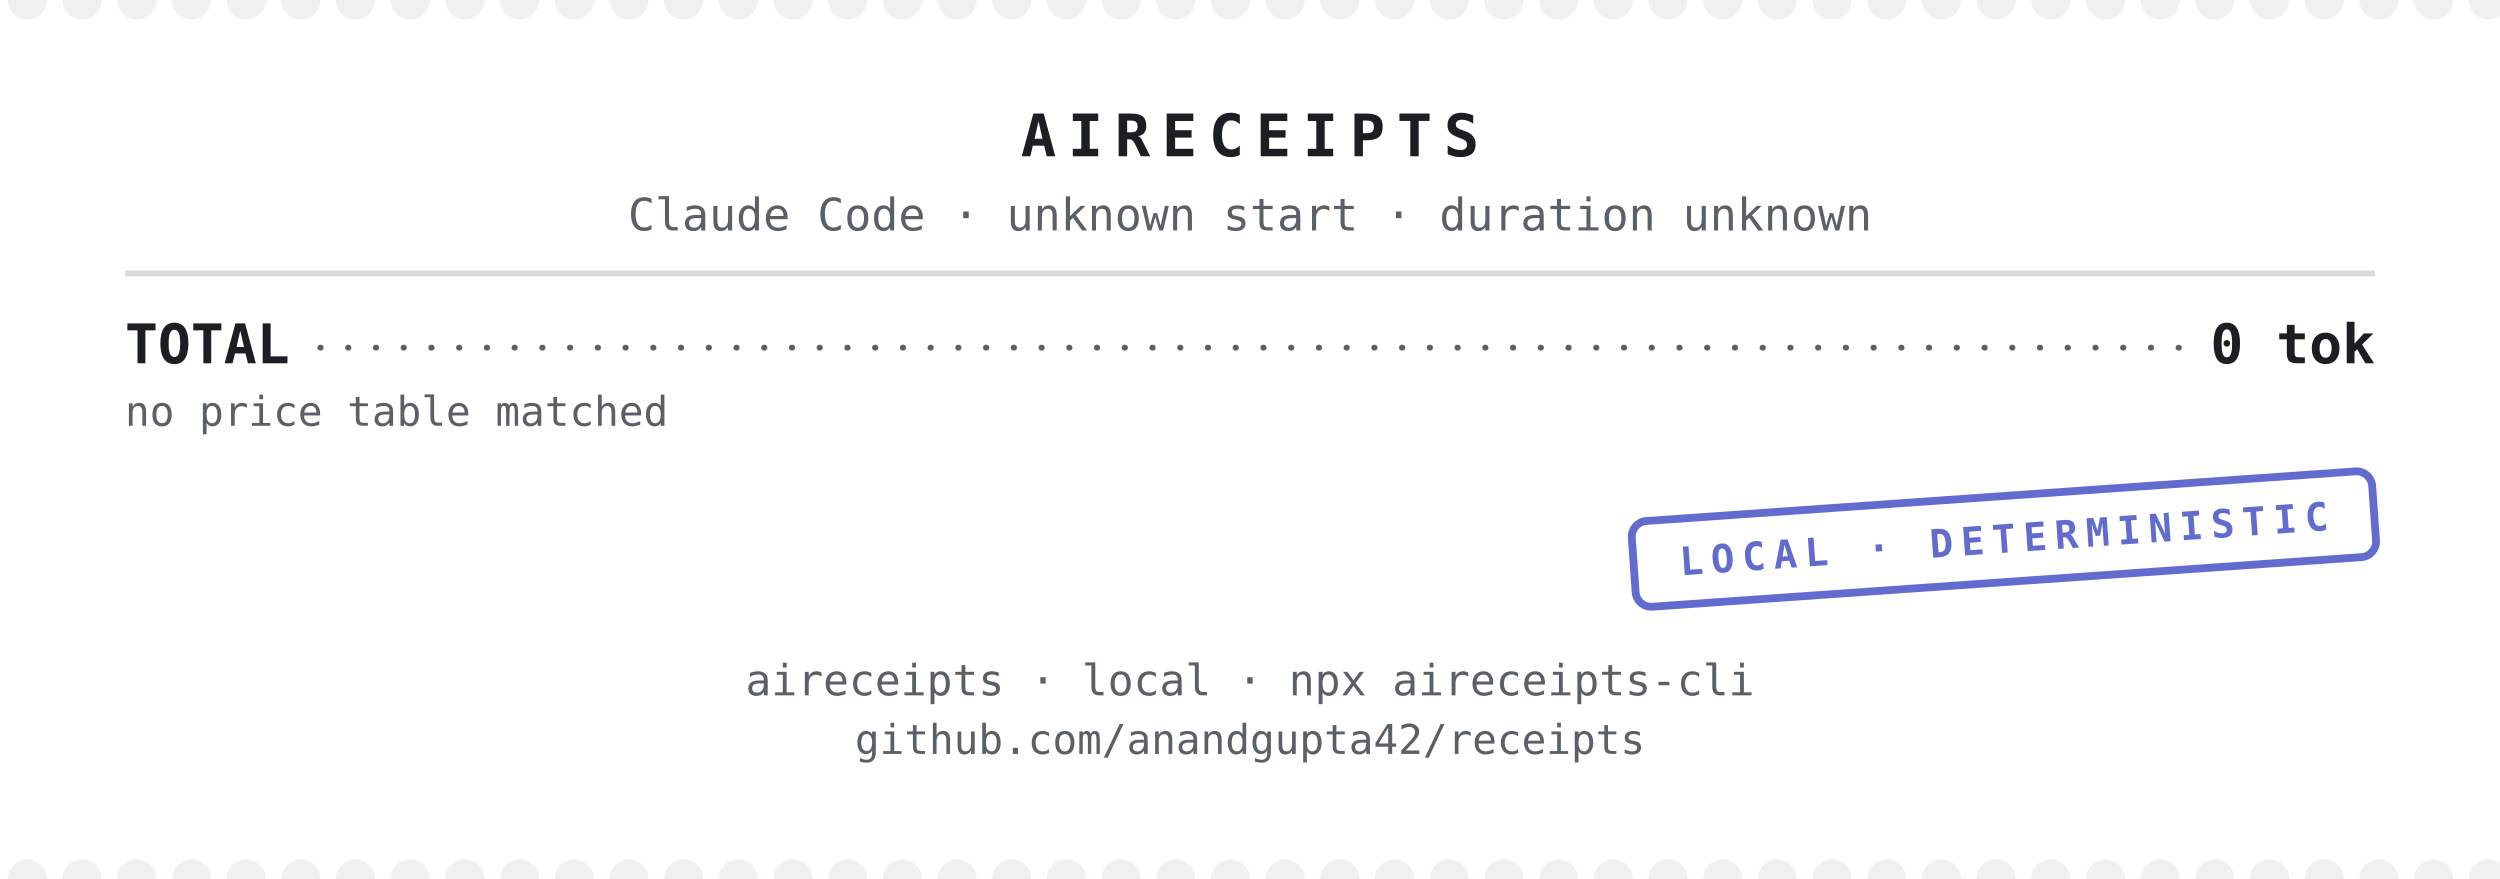
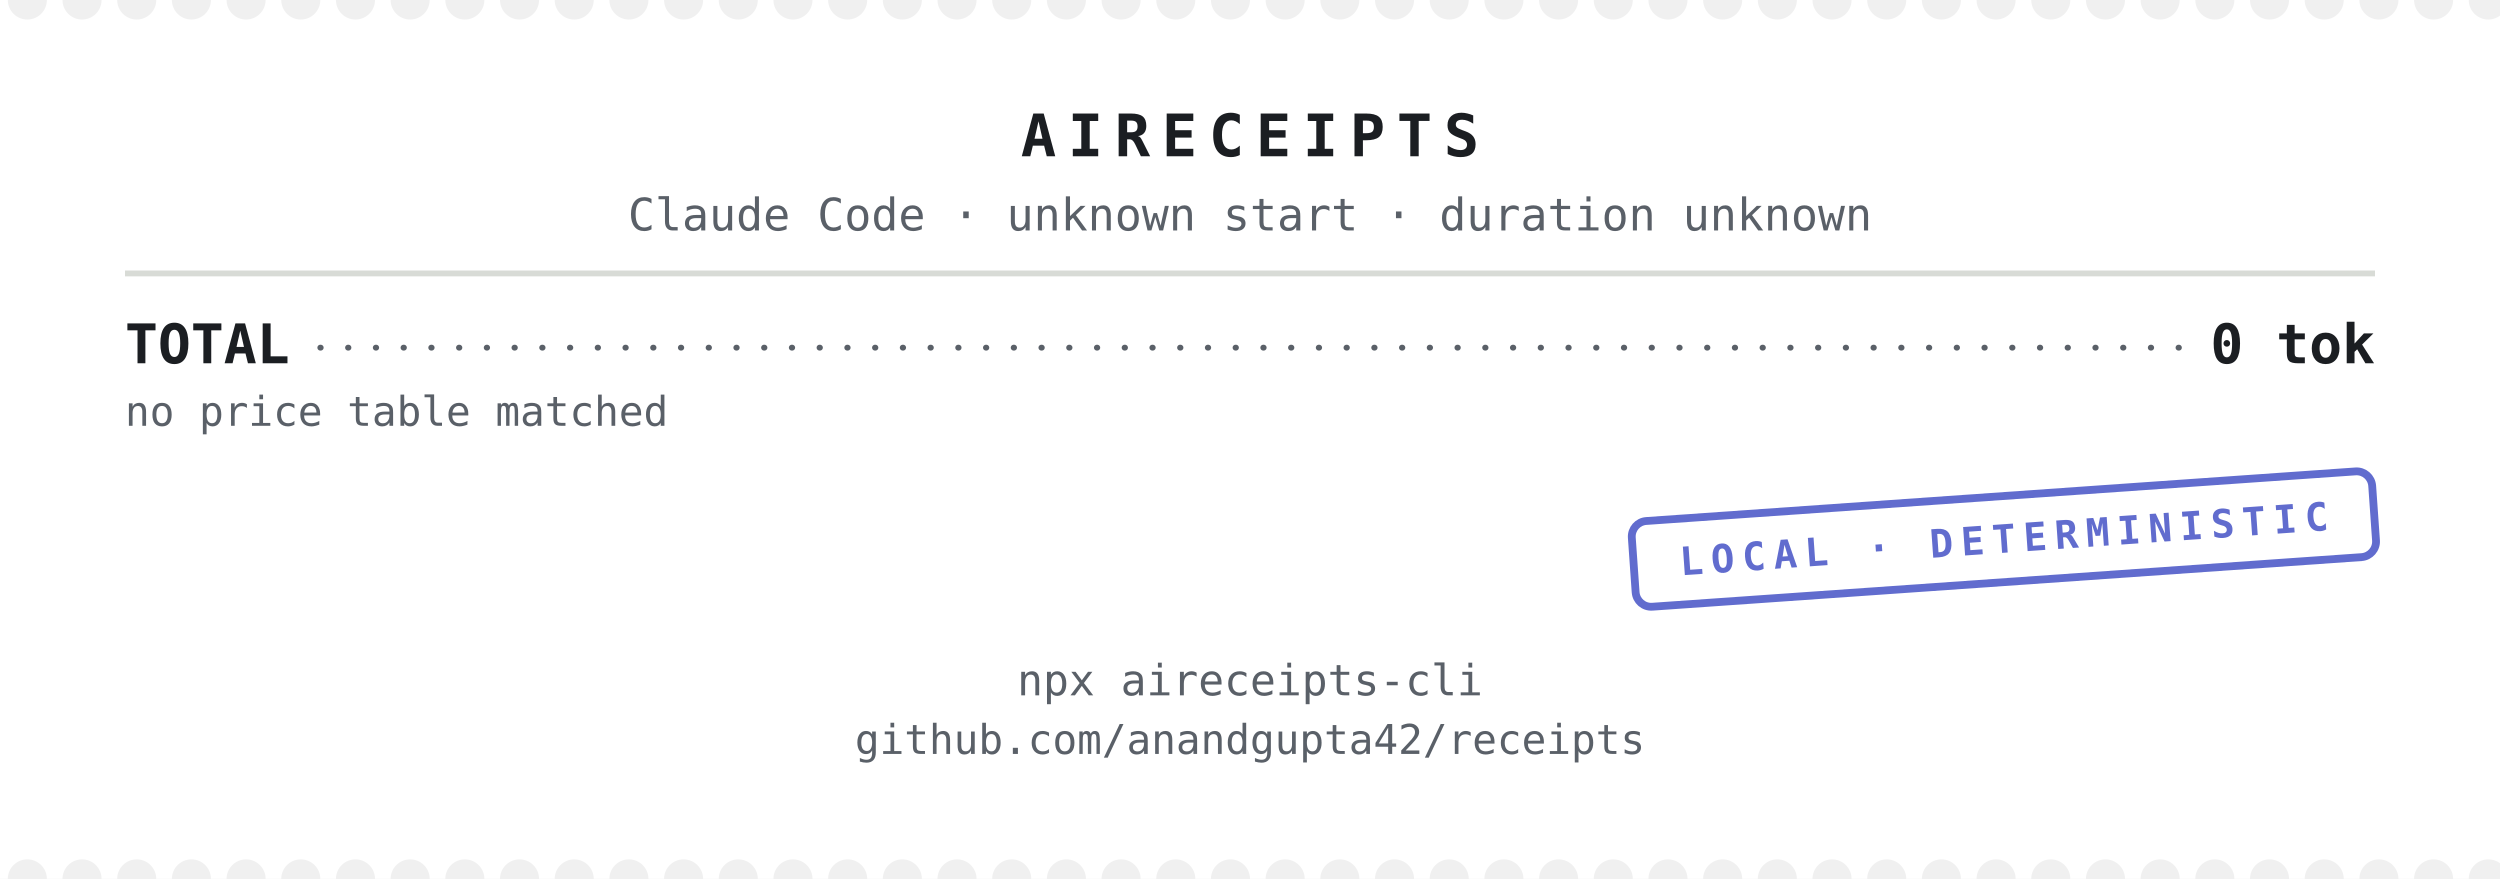
<svg xmlns="http://www.w3.org/2000/svg" width="640" height="225" viewBox="0 0 640 225" font-family="&quot;SF Mono&quot;,&quot;Cascadia Code&quot;,&quot;JetBrains Mono&quot;,Menlo,Consolas,monospace" role="img" aria-label="aireceipts cost receipt">
  <g transform="translate(0 0)">
    <defs>
      <mask id="perf-0" maskUnits="userSpaceOnUse" x="-5" y="-5" width="650" height="235">
        <rect x="0" y="0" width="640" height="225" fill="#FFFFFF" />
        <g class="perf-top">
          <circle cx="7" cy="0" r="5" fill="#000000" />
          <circle cx="21" cy="0" r="5" fill="#000000" />
          <circle cx="35" cy="0" r="5" fill="#000000" />
          <circle cx="49" cy="0" r="5" fill="#000000" />
          <circle cx="63" cy="0" r="5" fill="#000000" />
          <circle cx="77" cy="0" r="5" fill="#000000" />
          <circle cx="91" cy="0" r="5" fill="#000000" />
          <circle cx="105" cy="0" r="5" fill="#000000" />
          <circle cx="119" cy="0" r="5" fill="#000000" />
          <circle cx="133" cy="0" r="5" fill="#000000" />
          <circle cx="147" cy="0" r="5" fill="#000000" />
          <circle cx="161" cy="0" r="5" fill="#000000" />
          <circle cx="175" cy="0" r="5" fill="#000000" />
          <circle cx="189" cy="0" r="5" fill="#000000" />
          <circle cx="203" cy="0" r="5" fill="#000000" />
          <circle cx="217" cy="0" r="5" fill="#000000" />
          <circle cx="231" cy="0" r="5" fill="#000000" />
          <circle cx="245" cy="0" r="5" fill="#000000" />
          <circle cx="259" cy="0" r="5" fill="#000000" />
          <circle cx="273" cy="0" r="5" fill="#000000" />
          <circle cx="287" cy="0" r="5" fill="#000000" />
          <circle cx="301" cy="0" r="5" fill="#000000" />
          <circle cx="315" cy="0" r="5" fill="#000000" />
          <circle cx="329" cy="0" r="5" fill="#000000" />
          <circle cx="343" cy="0" r="5" fill="#000000" />
          <circle cx="357" cy="0" r="5" fill="#000000" />
          <circle cx="371" cy="0" r="5" fill="#000000" />
          <circle cx="385" cy="0" r="5" fill="#000000" />
          <circle cx="399" cy="0" r="5" fill="#000000" />
          <circle cx="413" cy="0" r="5" fill="#000000" />
          <circle cx="427" cy="0" r="5" fill="#000000" />
          <circle cx="441" cy="0" r="5" fill="#000000" />
          <circle cx="455" cy="0" r="5" fill="#000000" />
          <circle cx="469" cy="0" r="5" fill="#000000" />
          <circle cx="483" cy="0" r="5" fill="#000000" />
          <circle cx="497" cy="0" r="5" fill="#000000" />
          <circle cx="511" cy="0" r="5" fill="#000000" />
          <circle cx="525" cy="0" r="5" fill="#000000" />
          <circle cx="539" cy="0" r="5" fill="#000000" />
          <circle cx="553" cy="0" r="5" fill="#000000" />
          <circle cx="567" cy="0" r="5" fill="#000000" />
          <circle cx="581" cy="0" r="5" fill="#000000" />
          <circle cx="595" cy="0" r="5" fill="#000000" />
          <circle cx="609" cy="0" r="5" fill="#000000" />
          <circle cx="623" cy="0" r="5" fill="#000000" />
          <circle cx="637" cy="0" r="5" fill="#000000" />
        </g>
        <g class="perf-bottom">
          <circle cx="7" cy="225" r="5" fill="#000000" />
          <circle cx="21" cy="225" r="5" fill="#000000" />
          <circle cx="35" cy="225" r="5" fill="#000000" />
          <circle cx="49" cy="225" r="5" fill="#000000" />
          <circle cx="63" cy="225" r="5" fill="#000000" />
          <circle cx="77" cy="225" r="5" fill="#000000" />
          <circle cx="91" cy="225" r="5" fill="#000000" />
          <circle cx="105" cy="225" r="5" fill="#000000" />
          <circle cx="119" cy="225" r="5" fill="#000000" />
          <circle cx="133" cy="225" r="5" fill="#000000" />
          <circle cx="147" cy="225" r="5" fill="#000000" />
          <circle cx="161" cy="225" r="5" fill="#000000" />
          <circle cx="175" cy="225" r="5" fill="#000000" />
          <circle cx="189" cy="225" r="5" fill="#000000" />
          <circle cx="203" cy="225" r="5" fill="#000000" />
          <circle cx="217" cy="225" r="5" fill="#000000" />
          <circle cx="231" cy="225" r="5" fill="#000000" />
          <circle cx="245" cy="225" r="5" fill="#000000" />
          <circle cx="259" cy="225" r="5" fill="#000000" />
          <circle cx="273" cy="225" r="5" fill="#000000" />
          <circle cx="287" cy="225" r="5" fill="#000000" />
          <circle cx="301" cy="225" r="5" fill="#000000" />
          <circle cx="315" cy="225" r="5" fill="#000000" />
          <circle cx="329" cy="225" r="5" fill="#000000" />
          <circle cx="343" cy="225" r="5" fill="#000000" />
          <circle cx="357" cy="225" r="5" fill="#000000" />
          <circle cx="371" cy="225" r="5" fill="#000000" />
          <circle cx="385" cy="225" r="5" fill="#000000" />
          <circle cx="399" cy="225" r="5" fill="#000000" />
          <circle cx="413" cy="225" r="5" fill="#000000" />
          <circle cx="427" cy="225" r="5" fill="#000000" />
          <circle cx="441" cy="225" r="5" fill="#000000" />
          <circle cx="455" cy="225" r="5" fill="#000000" />
          <circle cx="469" cy="225" r="5" fill="#000000" />
          <circle cx="483" cy="225" r="5" fill="#000000" />
          <circle cx="497" cy="225" r="5" fill="#000000" />
          <circle cx="511" cy="225" r="5" fill="#000000" />
          <circle cx="525" cy="225" r="5" fill="#000000" />
          <circle cx="539" cy="225" r="5" fill="#000000" />
          <circle cx="553" cy="225" r="5" fill="#000000" />
          <circle cx="567" cy="225" r="5" fill="#000000" />
          <circle cx="581" cy="225" r="5" fill="#000000" />
          <circle cx="595" cy="225" r="5" fill="#000000" />
          <circle cx="609" cy="225" r="5" fill="#000000" />
          <circle cx="623" cy="225" r="5" fill="#000000" />
          <circle cx="637" cy="225" r="5" fill="#000000" />
        </g>
      </mask>
    </defs>
    <rect x="0" y="0" width="640" height="225" fill="#FFFFFF" mask="url(#perf-0)" />
    <text x="320" y="40" font-size="15" fill="#1B1E22" text-anchor="middle" font-weight="700" letter-spacing="3">AIRECEIPTS</text>
    <text x="320" y="59" font-size="11.5" fill="#5A6068" text-anchor="middle">Claude Code · unknown start · duration unknown</text>
    <line x1="32" y1="70" x2="608" y2="70" stroke="#D8DBD6" stroke-width="1.5" />
    <text x="32" y="93" font-size="14" fill="#1B1E22" text-anchor="start" font-weight="700">TOTAL</text>
    <text x="608" y="93" font-size="14" fill="#1B1E22" text-anchor="end" font-weight="700">0 tok</text>
    <line x1="82" y1="89" x2="558" y2="89" stroke="#5A6068" stroke-width="1.5" stroke-linecap="round" stroke-dasharray="0.1 7" />
    <text x="32" y="109" font-size="10.5" fill="#5A6068" text-anchor="start">no price table matched</text>
    <g class="stamp" opacity="0.8" transform="rotate(-4 513 138)">
      <rect x="418" y="127" width="190" height="22" rx="4" fill="none" stroke="#3947C2" stroke-width="2" />
      <text x="513" y="141.5" font-size="10" fill="#3947C2" text-anchor="middle" font-weight="700" letter-spacing="2">LOCAL · DETERMINISTIC</text>
    </g>
-     <text x="320" y="178" font-size="11" fill="#5A6068" text-anchor="middle">aireceipts · local · npx aireceipts-cli</text>
+     <text x="320" y="178" font-size="11" fill="#5A6068" text-anchor="middle">npx aireceipts-cli</text>
    <text x="320" y="193" font-size="10.5" fill="#5A6068" text-anchor="middle">github.com/anandgupta42/receipts</text>
  </g>
</svg>
